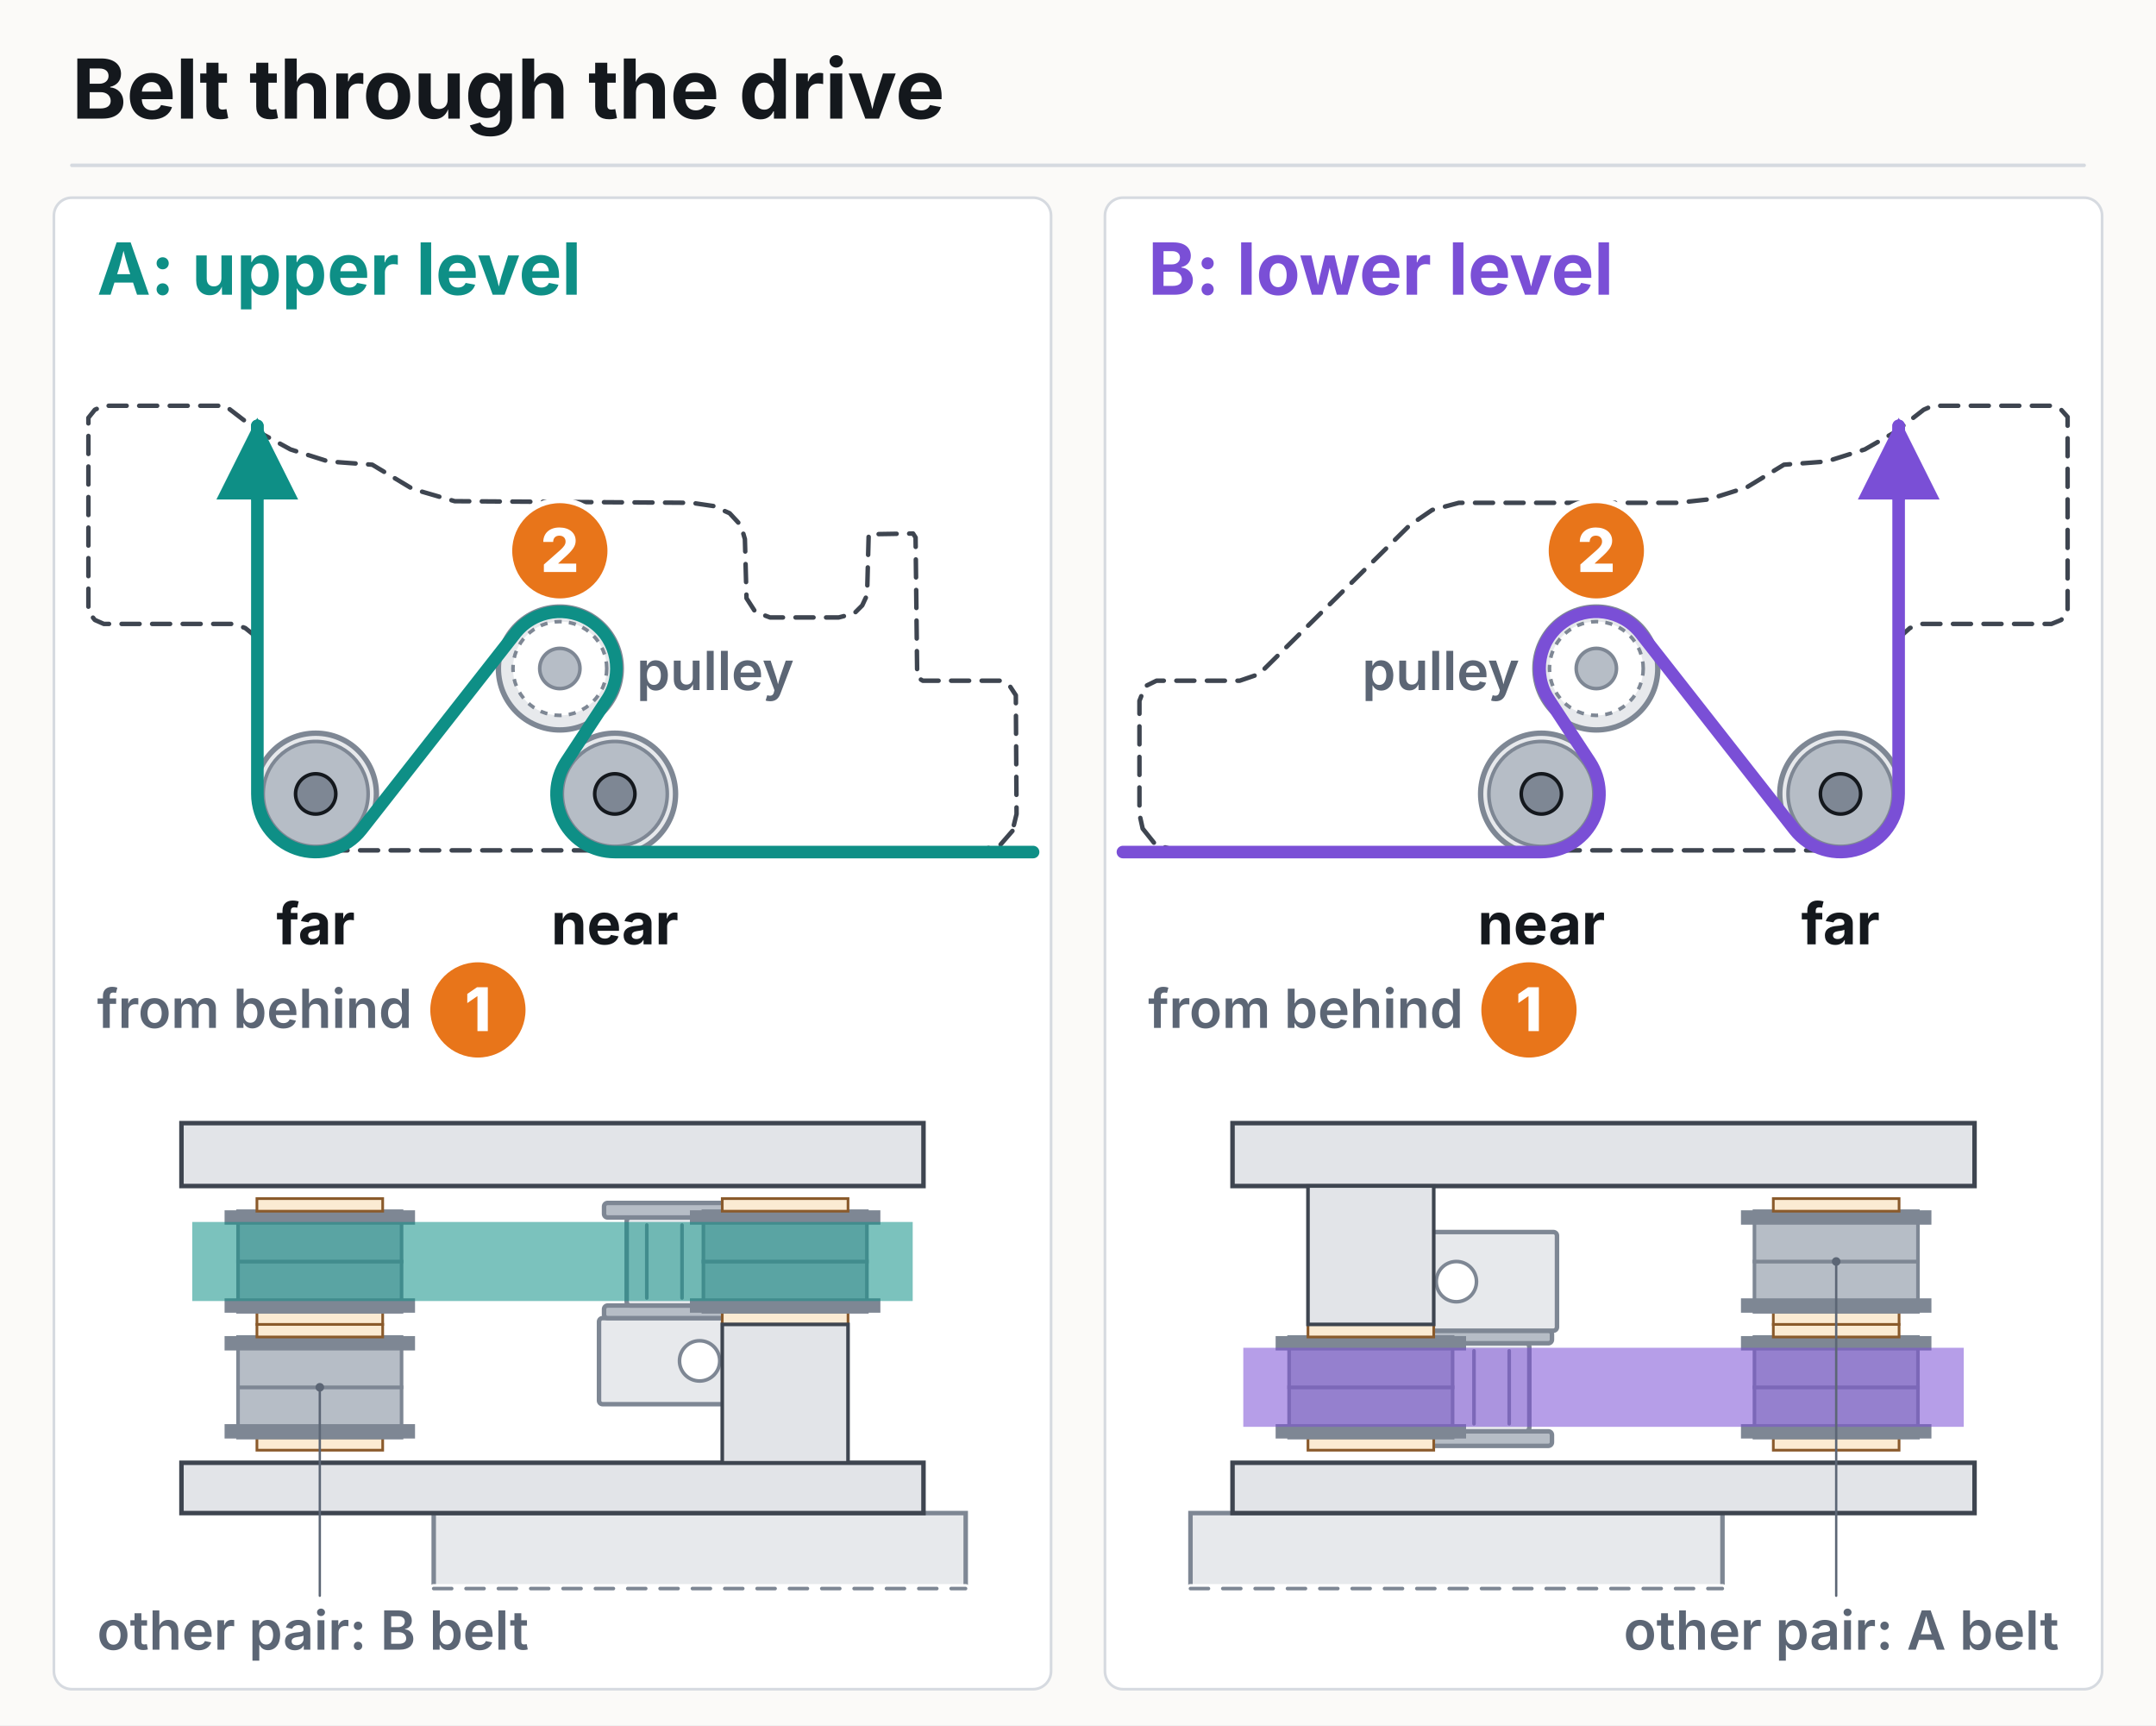
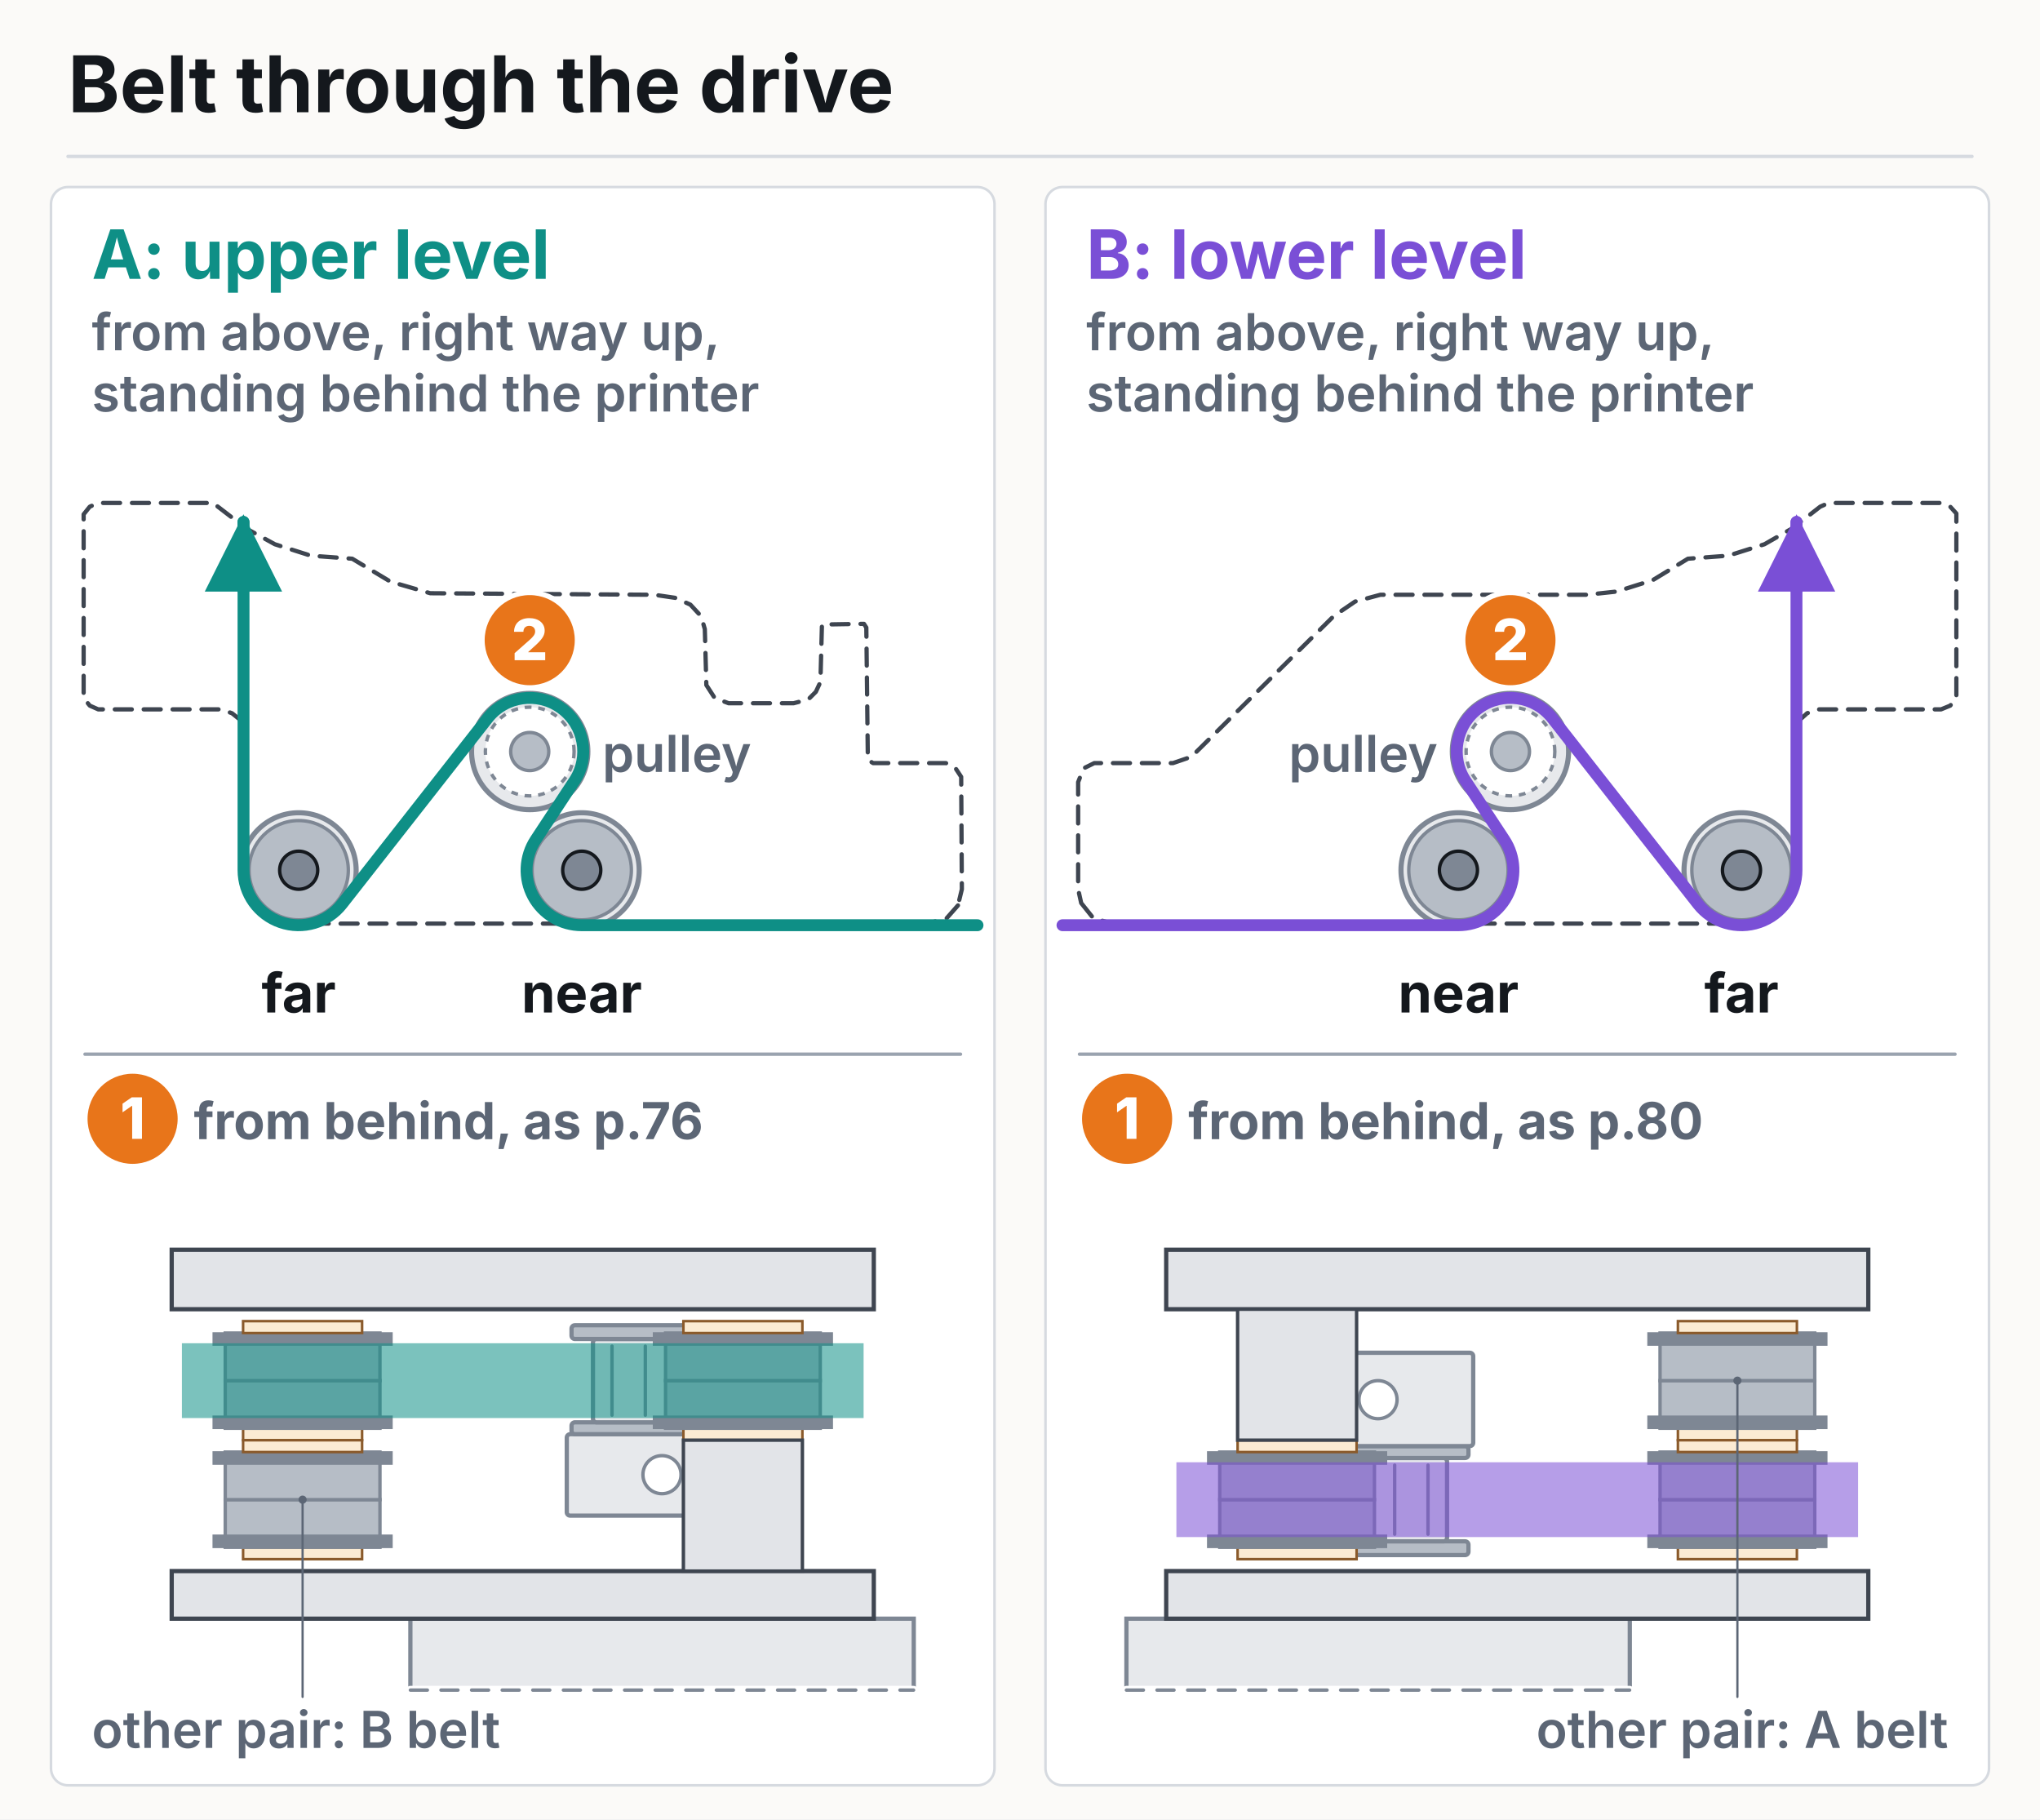
- <svg xmlns="http://www.w3.org/2000/svg" viewBox="0 0 1200 960" width="1200" height="960" role="img" aria-label="The belt run through each drive, from above and from behind" style="color:#14181D">
+ <svg xmlns="http://www.w3.org/2000/svg" viewBox="0 0 1200 1070" width="1200" height="1070" role="img" aria-label="The belt run through each drive, from above and from behind" style="color:#14181D">
  <defs>
    <marker id="arw" viewBox="0 0 10 10" refX="9" refY="5" markerWidth="7" markerHeight="7" orient="auto-start-reverse">
      <path d="M0,0 L10,5 L0,10 z" fill="#14181D" />
    </marker>
    <marker id="arwm" viewBox="0 0 10 10" refX="9" refY="5" markerWidth="7" markerHeight="7" orient="auto-start-reverse">
      <path d="M0,0 L10,5 L0,10 z" fill="#5C6675" />
    </marker>
    <marker id="arwa" viewBox="0 0 10 10" refX="9" refY="5" markerWidth="6.5" markerHeight="6.5" orient="auto-start-reverse">
      <path d="M0,0 L10,5 L0,10 z" fill="#0E8F86" />
    </marker>
    <marker id="arwb" viewBox="0 0 10 10" refX="9" refY="5" markerWidth="6.5" markerHeight="6.5" orient="auto-start-reverse">
      <path d="M0,0 L10,5 L0,10 z" fill="#7A4FD6" />
    </marker>
    <marker id="arwo" viewBox="0 0 10 10" refX="9" refY="5" markerWidth="7" markerHeight="7" orient="auto-start-reverse">
      <path d="M0,0 L10,5 L0,10 z" fill="#E8751A" />
    </marker>
    <marker id="arwr" viewBox="0 0 10 10" refX="9" refY="5" markerWidth="7" markerHeight="7" orient="auto-start-reverse">
      <path d="M0,0 L10,5 L0,10 z" fill="#C0392B" />
    </marker>
    <marker id="arwg" viewBox="0 0 10 10" refX="9" refY="5" markerWidth="7" markerHeight="7" orient="auto-start-reverse">
      <path d="M0,0 L10,5 L0,10 z" fill="#2E7D32" />
    </marker>
    <pattern id="hatch" width="7" height="7" patternTransform="rotate(45)" patternUnits="userSpaceOnUse">
      <line x1="0" y1="0" x2="0" y2="7" stroke="#9AA3AF" stroke-width="2.6" />
    </pattern>
  </defs>
-   <rect width="1200" height="960" fill="#FBFAF8" />
+   <rect width="1200" height="1070" fill="#FBFAF8" />
  <text x="40.0" y="66.0" font-family="Inter, -apple-system, BlinkMacSystemFont, 'Segoe UI', Roboto, 'Helvetica Neue', Arial, sans-serif" font-size="46" font-weight="700" text-anchor="start" fill="currentColor" letter-spacing="0">Belt through the drive</text>
  <line x1="40.0" y1="92.0" x2="1160.0" y2="92.0" stroke="#D6DAE0" stroke-width="2" stroke-linecap="round" />
-   <rect x="30.0" y="110.0" width="555.0" height="830.0" rx="10" fill="#FFFFFF" stroke="#D6DAE0" stroke-width="1.5" />
+   <rect x="30.0" y="110.0" width="555.0" height="940.0" rx="10" fill="#FFFFFF" stroke="#D6DAE0" stroke-width="1.5" />
  <text x="54.0" y="164.0" font-family="Inter, -apple-system, BlinkMacSystemFont, 'Segoe UI', Roboto, 'Helvetica Neue', Arial, sans-serif" font-size="40" font-weight="700" text-anchor="start" fill="#0E8F86" letter-spacing="0">A: upper level</text>
-   <path d="M 563.5 462.4 L 556.8 470.1 L 545.5 473.2 L 175.7 473.2 L 162.6 470.6 L 151.3 461.6 L 144.6 447.1 L 144.2 363.0 L 141.0 353.1 L 136.5 349.5 L 130.2 347.2 L 57.8 347.2 L 52.8 345.0 L 49.2 340.5 L 49.2 232.5 L 52.8 228.0 L 57.8 225.8 L 125.3 225.8 L 145.1 241.0 L 161.7 250.1 L 182.8 256.8 L 207.2 258.6 L 229.7 272.1 L 253.1 278.9 L 384.9 279.8 L 397.1 281.6 L 406.1 285.6 L 412.4 292.4 L 414.6 300.0 L 415.5 332.9 L 420.4 340.5 L 428.6 343.6 L 466.8 343.6 L 475.4 341.4 L 479.9 336.9 L 482.6 331.1 L 483.5 297.3 L 508.2 296.9 L 509.6 299.1 L 510.5 376.9 L 513.6 378.8 L 556.4 378.8 L 561.8 381.4 L 565.4 386.9 L 565.8 453.0 Z" fill="none" stroke="#3E4550" stroke-width="2.5" stroke-linecap="round" stroke-linejoin="round" stroke-dasharray="10 7" />
-   <circle cx="311.6" cy="372.0" r="34.2" fill="#E7E9EC" stroke="#7E8794" stroke-width="3" />
-   <circle cx="311.6" cy="372.0" r="26.1" fill="#FFFFFF" stroke="#7E8794" stroke-width="2" stroke-dasharray="4 4" />
-   <circle cx="311.6" cy="372.0" r="11.2" fill="#B6BDC6" stroke="#7E8794" stroke-width="2" />
-   <circle cx="342.2" cy="441.8" r="33.8" fill="#E7E9EC" stroke="#7E8794" stroke-width="3" />
-   <circle cx="342.2" cy="441.8" r="29.2" fill="#B6BDC6" stroke="#7E8794" stroke-width="2" />
-   <circle cx="342.2" cy="441.8" r="11.2" fill="#7E8794" stroke="#14181D" stroke-width="2" />
-   <circle cx="175.7" cy="441.8" r="33.8" fill="#E7E9EC" stroke="#7E8794" stroke-width="3" />
-   <circle cx="175.7" cy="441.8" r="29.2" fill="#B6BDC6" stroke="#7E8794" stroke-width="2" />
-   <circle cx="175.7" cy="441.8" r="11.2" fill="#7E8794" stroke="#14181D" stroke-width="2" />
-   <path d="M 575.00 474.15 L 342.15 474.15 A 32.40 32.40 0 0 1 315.08 423.94 L 337.87 389.31 A 31.50 31.50 0 0 0 286.76 352.56 L 201.15 461.74 A 32.40 32.40 0 0 1 143.25 441.75 L 143.25 237.00" fill="none" stroke="#0E8F86" stroke-width="7" stroke-linecap="round" stroke-linejoin="round" />
-   <path d="M 143.2 277.0 L 143.2 237.0" fill="none" stroke="#0E8F86" stroke-width="7" stroke-linecap="round" stroke-linejoin="round" marker-end="url(#arwa)" />
-   <circle cx="311.6" cy="306.5" r="28.0" fill="#E8751A" stroke="#FFFFFF" stroke-width="3" />
-   <text x="311.6" y="318.3" font-family="Inter, -apple-system, BlinkMacSystemFont, 'Segoe UI', Roboto, 'Helvetica Neue', Arial, sans-serif" font-size="33.6" font-weight="800" text-anchor="middle" fill="#FFFFFF" letter-spacing="0">2</text>
-   <text x="342.2" y="525.5" font-family="Inter, -apple-system, BlinkMacSystemFont, 'Segoe UI', Roboto, 'Helvetica Neue', Arial, sans-serif" font-size="32" font-weight="700" text-anchor="middle" fill="currentColor" letter-spacing="0">near</text>
-   <text x="175.7" y="525.5" font-family="Inter, -apple-system, BlinkMacSystemFont, 'Segoe UI', Roboto, 'Helvetica Neue', Arial, sans-serif" font-size="32" font-weight="700" text-anchor="middle" fill="currentColor" letter-spacing="0">far</text>
-   <text x="354.3" y="384.0" font-family="Inter, -apple-system, BlinkMacSystemFont, 'Segoe UI', Roboto, 'Helvetica Neue', Arial, sans-serif" font-size="30" font-weight="600" text-anchor="start" fill="#5C6675" letter-spacing="0">pulley</text>
-   <text x="54.0" y="572.0" font-family="Inter, -apple-system, BlinkMacSystemFont, 'Segoe UI', Roboto, 'Helvetica Neue', Arial, sans-serif" font-size="30" font-weight="600" text-anchor="start" fill="#5C6675" letter-spacing="0">from behind</text>
-   <circle cx="266.0" cy="562.0" r="28.0" fill="#E8751A" stroke="#FFFFFF" stroke-width="3" />
-   <text x="266.0" y="573.8" font-family="Inter, -apple-system, BlinkMacSystemFont, 'Segoe UI', Roboto, 'Helvetica Neue', Arial, sans-serif" font-size="33.6" font-weight="800" text-anchor="middle" fill="#FFFFFF" letter-spacing="0">1</text>
-   <rect x="241.4" y="842.0" width="296.1" height="42.0" rx="0" fill="#E7E9EC" stroke="#7E8794" stroke-width="2.5" />
-   <line x1="241.4" y1="884.0" x2="537.4" y2="884.0" stroke="#FFFFFF" stroke-width="5" stroke-linecap="round" />
-   <line x1="241.4" y1="884.0" x2="537.4" y2="884.0" stroke="#7E8794" stroke-width="2" stroke-linecap="round" stroke-dasharray="10 8" />
-   <rect x="101.0" y="814.0" width="413.0" height="28.0" rx="0" fill="#E2E4E8" stroke="#3E4550" stroke-width="2.5" />
-   <rect x="101.0" y="625.0" width="413.0" height="35.0" rx="0" fill="#E2E4E8" stroke="#3E4550" stroke-width="2.5" />
-   <rect x="333.4" y="733.5" width="112.0" height="47.9" rx="2" fill="#E7E9EC" stroke="#7E8794" stroke-width="2.5" />
-   <rect x="336.2" y="726.5" width="106.4" height="7.0" rx="2" fill="#B6BDC6" stroke="#7E8794" stroke-width="2.5" />
-   <rect x="348.8" y="677.5" width="81.2" height="49.0" rx="2" fill="#E7E9EC" stroke="#7E8794" stroke-width="2.5" />
-   <rect x="336.2" y="669.4" width="106.4" height="8.1" rx="2" fill="#B6BDC6" stroke="#7E8794" stroke-width="2.5" />
-   <line x1="360.0" y1="722.3" x2="360.0" y2="681.7" stroke="#7E8794" stroke-width="2" stroke-linecap="round" />
-   <line x1="379.6" y1="722.3" x2="379.6" y2="681.7" stroke="#7E8794" stroke-width="2" stroke-linecap="round" />
-   <line x1="399.2" y1="722.3" x2="399.2" y2="681.7" stroke="#7E8794" stroke-width="2" stroke-linecap="round" />
-   <line x1="418.8" y1="722.3" x2="418.8" y2="681.7" stroke="#7E8794" stroke-width="2" stroke-linecap="round" />
-   <circle cx="389.4" cy="757.3" r="11.2" fill="#FFFFFF" stroke="#7E8794" stroke-width="2" />
-   <rect x="143.0" y="800.0" width="70.0" height="7.0" rx="0" fill="#FBEBD3" stroke="#8A5A2B" stroke-width="1.5" />
-   <rect x="132.5" y="772.0" width="91.0" height="28.0" rx="0" fill="#B6BDC6" stroke="#7E8794" stroke-width="2" />
-   <rect x="125.5" y="793.0" width="105.0" height="7.0" rx="0" fill="#7E8794" stroke="#7E8794" stroke-width="1" />
-   <rect x="132.5" y="744.0" width="91.0" height="28.0" rx="0" fill="#B6BDC6" stroke="#7E8794" stroke-width="2" />
-   <rect x="125.5" y="744.0" width="105.0" height="7.0" rx="0" fill="#7E8794" stroke="#7E8794" stroke-width="1" />
-   <rect x="143.0" y="737.0" width="70.0" height="7.0" rx="0" fill="#FBEBD3" stroke="#8A5A2B" stroke-width="1.5" />
-   <rect x="143.0" y="730.0" width="70.0" height="7.0" rx="0" fill="#FBEBD3" stroke="#8A5A2B" stroke-width="1.5" />
-   <rect x="132.5" y="702.0" width="91.0" height="28.0" rx="0" fill="#B6BDC6" stroke="#7E8794" stroke-width="2" />
-   <rect x="125.5" y="723.0" width="105.0" height="7.0" rx="0" fill="#7E8794" stroke="#7E8794" stroke-width="1" />
-   <rect x="132.5" y="674.0" width="91.0" height="28.0" rx="0" fill="#B6BDC6" stroke="#7E8794" stroke-width="2" />
-   <rect x="125.5" y="674.0" width="105.0" height="7.0" rx="0" fill="#7E8794" stroke="#7E8794" stroke-width="1" />
-   <rect x="143.0" y="667.0" width="70.0" height="7.0" rx="0" fill="#FBEBD3" stroke="#8A5A2B" stroke-width="1.5" />
-   <rect x="402.0" y="730.0" width="70.0" height="7.0" rx="0" fill="#FBEBD3" stroke="#8A5A2B" stroke-width="1.5" />
-   <rect x="391.5" y="702.0" width="91.0" height="28.0" rx="0" fill="#B6BDC6" stroke="#7E8794" stroke-width="2" />
-   <rect x="384.5" y="723.0" width="105.0" height="7.0" rx="0" fill="#7E8794" stroke="#7E8794" stroke-width="1" />
-   <rect x="391.5" y="674.0" width="91.0" height="28.0" rx="0" fill="#B6BDC6" stroke="#7E8794" stroke-width="2" />
-   <rect x="384.5" y="674.0" width="105.0" height="7.0" rx="0" fill="#7E8794" stroke="#7E8794" stroke-width="1" />
-   <rect x="402.0" y="667.0" width="70.0" height="7.0" rx="0" fill="#FBEBD3" stroke="#8A5A2B" stroke-width="1.5" />
-   <rect x="402.0" y="737.0" width="70.0" height="77.0" rx="0" fill="#E2E4E8" stroke="#3E4550" stroke-width="2" />
-   <rect x="108.0" y="681.0" width="399.0" height="42.0" rx="0" fill="#0E8F86" stroke="#0E8F86" stroke-width="2" opacity="0.55" />
-   <text x="54.0" y="918.0" font-family="Inter, -apple-system, BlinkMacSystemFont, 'Segoe UI', Roboto, 'Helvetica Neue', Arial, sans-serif" font-size="30" font-weight="600" text-anchor="start" fill="#5C6675" letter-spacing="0">other pair: B belt</text>
-   <line x1="178.0" y1="772.0" x2="178.0" y2="888.0" stroke="#5C6675" stroke-width="1.3" stroke-linecap="round" />
-   <circle cx="178.0" cy="772.0" r="2.4" fill="#5C6675" stroke="none" stroke-width="0" />
-   <rect x="615.0" y="110.0" width="555.0" height="830.0" rx="10" fill="#FFFFFF" stroke="#D6DAE0" stroke-width="1.5" />
+   <text x="54.0" y="206.0" font-family="Inter, -apple-system, BlinkMacSystemFont, 'Segoe UI', Roboto, 'Helvetica Neue', Arial, sans-serif" font-size="30" font-weight="600" text-anchor="start" fill="#5C6675" letter-spacing="0">from above, right way up,</text>
+   <text x="54.0" y="242.0" font-family="Inter, -apple-system, BlinkMacSystemFont, 'Segoe UI', Roboto, 'Helvetica Neue', Arial, sans-serif" font-size="30" font-weight="600" text-anchor="start" fill="#5C6675" letter-spacing="0">standing behind the printer</text>
+   <path d="M 563.5 532.5 L 556.8 540.1 L 545.5 543.2 L 175.7 543.2 L 162.6 540.5 L 151.3 531.5 L 144.6 517.1 L 144.2 433.0 L 141.0 423.1 L 136.5 419.5 L 130.2 417.2 L 57.8 417.2 L 52.8 415.0 L 49.2 410.5 L 49.2 302.5 L 52.8 298.0 L 57.8 295.8 L 125.3 295.8 L 145.1 311.0 L 161.7 320.1 L 182.8 326.8 L 207.2 328.6 L 229.7 342.1 L 253.1 348.9 L 384.9 349.8 L 397.1 351.6 L 406.1 355.6 L 412.4 362.4 L 414.6 370.0 L 415.5 402.9 L 420.4 410.5 L 428.6 413.6 L 466.8 413.6 L 475.4 411.4 L 479.9 406.9 L 482.6 401.1 L 483.5 367.3 L 508.2 366.9 L 509.6 369.1 L 510.5 446.9 L 513.6 448.8 L 556.4 448.8 L 561.8 451.4 L 565.4 456.9 L 565.8 523.0 Z" fill="none" stroke="#3E4550" stroke-width="2.5" stroke-linecap="round" stroke-linejoin="round" stroke-dasharray="10 7" />
+   <circle cx="311.6" cy="442.0" r="34.2" fill="#E7E9EC" stroke="#7E8794" stroke-width="3" />
+   <circle cx="311.6" cy="442.0" r="26.1" fill="#FFFFFF" stroke="#7E8794" stroke-width="2" stroke-dasharray="4 4" />
+   <circle cx="311.6" cy="442.0" r="11.2" fill="#B6BDC6" stroke="#7E8794" stroke-width="2" />
+   <circle cx="342.2" cy="511.8" r="33.8" fill="#E7E9EC" stroke="#7E8794" stroke-width="3" />
+   <circle cx="342.2" cy="511.8" r="29.2" fill="#B6BDC6" stroke="#7E8794" stroke-width="2" />
+   <circle cx="342.2" cy="511.8" r="11.2" fill="#7E8794" stroke="#14181D" stroke-width="2" />
+   <circle cx="175.7" cy="511.8" r="33.8" fill="#E7E9EC" stroke="#7E8794" stroke-width="3" />
+   <circle cx="175.7" cy="511.8" r="29.2" fill="#B6BDC6" stroke="#7E8794" stroke-width="2" />
+   <circle cx="175.7" cy="511.8" r="11.2" fill="#7E8794" stroke="#14181D" stroke-width="2" />
+   <path d="M 575.00 544.15 L 342.15 544.15 A 32.40 32.40 0 0 1 315.08 493.94 L 337.87 459.31 A 31.50 31.50 0 0 0 286.76 422.56 L 201.15 531.74 A 32.40 32.40 0 0 1 143.25 511.75 L 143.25 307.00" fill="none" stroke="#0E8F86" stroke-width="7" stroke-linecap="round" stroke-linejoin="round" />
+   <path d="M 143.2 347.0 L 143.2 307.0" fill="none" stroke="#0E8F86" stroke-width="7" stroke-linecap="round" stroke-linejoin="round" marker-end="url(#arwa)" />
+   <circle cx="311.6" cy="376.5" r="28.0" fill="#E8751A" stroke="#FFFFFF" stroke-width="3" />
+   <text x="311.6" y="388.3" font-family="Inter, -apple-system, BlinkMacSystemFont, 'Segoe UI', Roboto, 'Helvetica Neue', Arial, sans-serif" font-size="33.6" font-weight="800" text-anchor="middle" fill="#FFFFFF" letter-spacing="0">2</text>
+   <text x="342.2" y="595.5" font-family="Inter, -apple-system, BlinkMacSystemFont, 'Segoe UI', Roboto, 'Helvetica Neue', Arial, sans-serif" font-size="32" font-weight="700" text-anchor="middle" fill="currentColor" letter-spacing="0">near</text>
+   <text x="175.7" y="595.5" font-family="Inter, -apple-system, BlinkMacSystemFont, 'Segoe UI', Roboto, 'Helvetica Neue', Arial, sans-serif" font-size="32" font-weight="700" text-anchor="middle" fill="currentColor" letter-spacing="0">far</text>
+   <text x="354.3" y="454.0" font-family="Inter, -apple-system, BlinkMacSystemFont, 'Segoe UI', Roboto, 'Helvetica Neue', Arial, sans-serif" font-size="30" font-weight="600" text-anchor="start" fill="#5C6675" letter-spacing="0">pulley</text>
+   <line x1="50.0" y1="620.0" x2="565.0" y2="620.0" stroke="#9AA3AF" stroke-width="2" stroke-linecap="round" />
+   <circle cx="78.0" cy="658.0" r="28.0" fill="#E8751A" stroke="#FFFFFF" stroke-width="3" />
+   <text x="78.0" y="669.8" font-family="Inter, -apple-system, BlinkMacSystemFont, 'Segoe UI', Roboto, 'Helvetica Neue', Arial, sans-serif" font-size="33.6" font-weight="800" text-anchor="middle" fill="#FFFFFF" letter-spacing="0">1</text>
+   <text x="114.0" y="670.0" font-family="Inter, -apple-system, BlinkMacSystemFont, 'Segoe UI', Roboto, 'Helvetica Neue', Arial, sans-serif" font-size="30" font-weight="700" text-anchor="start" fill="#5C6675" letter-spacing="0">from behind, as p.76</text>
+   <rect x="241.4" y="952.0" width="296.1" height="42.0" rx="0" fill="#E7E9EC" stroke="#7E8794" stroke-width="2.5" />
+   <line x1="241.4" y1="994.0" x2="537.4" y2="994.0" stroke="#FFFFFF" stroke-width="5" stroke-linecap="round" />
+   <line x1="241.4" y1="994.0" x2="537.4" y2="994.0" stroke="#7E8794" stroke-width="2" stroke-linecap="round" stroke-dasharray="10 8" />
+   <rect x="101.0" y="924.0" width="413.0" height="28.0" rx="0" fill="#E2E4E8" stroke="#3E4550" stroke-width="2.5" />
+   <rect x="101.0" y="735.0" width="413.0" height="35.0" rx="0" fill="#E2E4E8" stroke="#3E4550" stroke-width="2.5" />
+   <rect x="333.4" y="843.5" width="112.0" height="47.9" rx="2" fill="#E7E9EC" stroke="#7E8794" stroke-width="2.5" />
+   <rect x="336.2" y="836.5" width="106.4" height="7.0" rx="2" fill="#B6BDC6" stroke="#7E8794" stroke-width="2.5" />
+   <rect x="348.8" y="787.5" width="81.2" height="49.0" rx="2" fill="#E7E9EC" stroke="#7E8794" stroke-width="2.5" />
+   <rect x="336.2" y="779.4" width="106.4" height="8.1" rx="2" fill="#B6BDC6" stroke="#7E8794" stroke-width="2.5" />
+   <line x1="360.0" y1="832.3" x2="360.0" y2="791.7" stroke="#7E8794" stroke-width="2" stroke-linecap="round" />
+   <line x1="379.6" y1="832.3" x2="379.6" y2="791.7" stroke="#7E8794" stroke-width="2" stroke-linecap="round" />
+   <line x1="399.2" y1="832.3" x2="399.2" y2="791.7" stroke="#7E8794" stroke-width="2" stroke-linecap="round" />
+   <line x1="418.8" y1="832.3" x2="418.8" y2="791.7" stroke="#7E8794" stroke-width="2" stroke-linecap="round" />
+   <circle cx="389.4" cy="867.3" r="11.2" fill="#FFFFFF" stroke="#7E8794" stroke-width="2" />
+   <rect x="143.0" y="910.0" width="70.0" height="7.0" rx="0" fill="#FBEBD3" stroke="#8A5A2B" stroke-width="1.5" />
+   <rect x="132.5" y="882.0" width="91.0" height="28.0" rx="0" fill="#B6BDC6" stroke="#7E8794" stroke-width="2" />
+   <rect x="125.5" y="903.0" width="105.0" height="7.0" rx="0" fill="#7E8794" stroke="#7E8794" stroke-width="1" />
+   <rect x="132.5" y="854.0" width="91.0" height="28.0" rx="0" fill="#B6BDC6" stroke="#7E8794" stroke-width="2" />
+   <rect x="125.5" y="854.0" width="105.0" height="7.0" rx="0" fill="#7E8794" stroke="#7E8794" stroke-width="1" />
+   <rect x="143.0" y="847.0" width="70.0" height="7.0" rx="0" fill="#FBEBD3" stroke="#8A5A2B" stroke-width="1.5" />
+   <rect x="143.0" y="840.0" width="70.0" height="7.0" rx="0" fill="#FBEBD3" stroke="#8A5A2B" stroke-width="1.5" />
+   <rect x="132.5" y="812.0" width="91.0" height="28.0" rx="0" fill="#B6BDC6" stroke="#7E8794" stroke-width="2" />
+   <rect x="125.5" y="833.0" width="105.0" height="7.0" rx="0" fill="#7E8794" stroke="#7E8794" stroke-width="1" />
+   <rect x="132.5" y="784.0" width="91.0" height="28.0" rx="0" fill="#B6BDC6" stroke="#7E8794" stroke-width="2" />
+   <rect x="125.5" y="784.0" width="105.0" height="7.0" rx="0" fill="#7E8794" stroke="#7E8794" stroke-width="1" />
+   <rect x="143.0" y="777.0" width="70.0" height="7.0" rx="0" fill="#FBEBD3" stroke="#8A5A2B" stroke-width="1.5" />
+   <rect x="402.0" y="840.0" width="70.0" height="7.0" rx="0" fill="#FBEBD3" stroke="#8A5A2B" stroke-width="1.5" />
+   <rect x="391.5" y="812.0" width="91.0" height="28.0" rx="0" fill="#B6BDC6" stroke="#7E8794" stroke-width="2" />
+   <rect x="384.5" y="833.0" width="105.0" height="7.0" rx="0" fill="#7E8794" stroke="#7E8794" stroke-width="1" />
+   <rect x="391.5" y="784.0" width="91.0" height="28.0" rx="0" fill="#B6BDC6" stroke="#7E8794" stroke-width="2" />
+   <rect x="384.5" y="784.0" width="105.0" height="7.0" rx="0" fill="#7E8794" stroke="#7E8794" stroke-width="1" />
+   <rect x="402.0" y="777.0" width="70.0" height="7.0" rx="0" fill="#FBEBD3" stroke="#8A5A2B" stroke-width="1.5" />
+   <rect x="402.0" y="847.0" width="70.0" height="77.0" rx="0" fill="#E2E4E8" stroke="#3E4550" stroke-width="2" />
+   <rect x="108.0" y="791.0" width="399.0" height="42.0" rx="0" fill="#0E8F86" stroke="#0E8F86" stroke-width="2" opacity="0.55" />
+   <text x="54.0" y="1028.0" font-family="Inter, -apple-system, BlinkMacSystemFont, 'Segoe UI', Roboto, 'Helvetica Neue', Arial, sans-serif" font-size="30" font-weight="600" text-anchor="start" fill="#5C6675" letter-spacing="0">other pair: B belt</text>
+   <line x1="178.0" y1="882.0" x2="178.0" y2="998.0" stroke="#5C6675" stroke-width="1.3" stroke-linecap="round" />
+   <circle cx="178.0" cy="882.0" r="2.4" fill="#5C6675" stroke="none" stroke-width="0" />
+   <rect x="615.0" y="110.0" width="555.0" height="940.0" rx="10" fill="#FFFFFF" stroke="#D6DAE0" stroke-width="1.5" />
  <text x="639.0" y="164.0" font-family="Inter, -apple-system, BlinkMacSystemFont, 'Segoe UI', Roboto, 'Helvetica Neue', Arial, sans-serif" font-size="40" font-weight="700" text-anchor="start" fill="#7A4FD6" letter-spacing="0">B: lower level</text>
-   <path d="M 636.0 461.1 L 643.2 470.1 L 654.5 473.2 L 1024.4 473.2 L 1037.0 470.6 L 1048.7 461.6 L 1055.4 447.1 L 1055.9 363.0 L 1059.0 353.1 L 1063.0 349.5 L 1069.4 347.2 L 1141.8 347.2 L 1147.2 345.0 L 1150.8 340.5 L 1150.8 232.0 L 1147.2 228.0 L 1141.8 225.8 L 1075.7 225.8 L 1070.7 228.0 L 1054.5 240.6 L 1037.9 250.1 L 1016.7 256.8 L 992.9 258.6 L 972.2 271.2 L 951.0 277.9 L 933.5 279.8 L 812.0 279.8 L 797.1 283.8 L 784.5 292.4 L 700.8 375.1 L 690.0 378.8 L 643.7 378.8 L 637.4 381.9 L 634.2 390.0 L 634.2 453.0 Z" fill="none" stroke="#3E4550" stroke-width="2.5" stroke-linecap="round" stroke-linejoin="round" stroke-dasharray="10 7" />
-   <circle cx="888.5" cy="372.0" r="34.2" fill="#E7E9EC" stroke="#7E8794" stroke-width="3" />
-   <circle cx="888.5" cy="372.0" r="26.1" fill="#FFFFFF" stroke="#7E8794" stroke-width="2" stroke-dasharray="4 4" />
-   <circle cx="888.5" cy="372.0" r="11.2" fill="#B6BDC6" stroke="#7E8794" stroke-width="2" />
-   <circle cx="857.9" cy="441.8" r="33.8" fill="#E7E9EC" stroke="#7E8794" stroke-width="3" />
-   <circle cx="857.9" cy="441.8" r="29.2" fill="#B6BDC6" stroke="#7E8794" stroke-width="2" />
-   <circle cx="857.9" cy="441.8" r="11.2" fill="#7E8794" stroke="#14181D" stroke-width="2" />
-   <circle cx="1024.4" cy="441.8" r="33.8" fill="#E7E9EC" stroke="#7E8794" stroke-width="3" />
-   <circle cx="1024.4" cy="441.8" r="29.2" fill="#B6BDC6" stroke="#7E8794" stroke-width="2" />
-   <circle cx="1024.4" cy="441.8" r="11.2" fill="#7E8794" stroke="#14181D" stroke-width="2" />
-   <path d="M 625.00 474.15 L 857.85 474.15 A 32.40 32.40 0 0 0 884.92 423.94 L 862.13 389.31 A 31.50 31.50 0 0 1 913.24 352.56 L 998.85 461.74 A 32.40 32.40 0 0 0 1056.75 441.75 L 1056.75 237.00" fill="none" stroke="#7A4FD6" stroke-width="7" stroke-linecap="round" stroke-linejoin="round" />
-   <path d="M 1056.8 277.0 L 1056.8 237.0" fill="none" stroke="#7A4FD6" stroke-width="7" stroke-linecap="round" stroke-linejoin="round" marker-end="url(#arwb)" />
-   <circle cx="888.5" cy="306.5" r="28.0" fill="#E8751A" stroke="#FFFFFF" stroke-width="3" />
-   <text x="888.5" y="318.3" font-family="Inter, -apple-system, BlinkMacSystemFont, 'Segoe UI', Roboto, 'Helvetica Neue', Arial, sans-serif" font-size="33.6" font-weight="800" text-anchor="middle" fill="#FFFFFF" letter-spacing="0">2</text>
-   <text x="857.9" y="525.5" font-family="Inter, -apple-system, BlinkMacSystemFont, 'Segoe UI', Roboto, 'Helvetica Neue', Arial, sans-serif" font-size="32" font-weight="700" text-anchor="middle" fill="currentColor" letter-spacing="0">near</text>
-   <text x="1024.4" y="525.5" font-family="Inter, -apple-system, BlinkMacSystemFont, 'Segoe UI', Roboto, 'Helvetica Neue', Arial, sans-serif" font-size="32" font-weight="700" text-anchor="middle" fill="currentColor" letter-spacing="0">far</text>
-   <text x="845.7" y="384.0" font-family="Inter, -apple-system, BlinkMacSystemFont, 'Segoe UI', Roboto, 'Helvetica Neue', Arial, sans-serif" font-size="30" font-weight="600" text-anchor="end" fill="#5C6675" letter-spacing="0">pulley</text>
-   <text x="639.0" y="572.0" font-family="Inter, -apple-system, BlinkMacSystemFont, 'Segoe UI', Roboto, 'Helvetica Neue', Arial, sans-serif" font-size="30" font-weight="600" text-anchor="start" fill="#5C6675" letter-spacing="0">from behind</text>
-   <circle cx="851.0" cy="562.0" r="28.0" fill="#E8751A" stroke="#FFFFFF" stroke-width="3" />
-   <text x="851.0" y="573.8" font-family="Inter, -apple-system, BlinkMacSystemFont, 'Segoe UI', Roboto, 'Helvetica Neue', Arial, sans-serif" font-size="33.6" font-weight="800" text-anchor="middle" fill="#FFFFFF" letter-spacing="0">1</text>
-   <rect x="662.6" y="842.0" width="296.1" height="42.0" rx="0" fill="#E7E9EC" stroke="#7E8794" stroke-width="2.5" />
-   <line x1="662.6" y1="884.0" x2="958.6" y2="884.0" stroke="#FFFFFF" stroke-width="5" stroke-linecap="round" />
-   <line x1="662.6" y1="884.0" x2="958.6" y2="884.0" stroke="#7E8794" stroke-width="2" stroke-linecap="round" stroke-dasharray="10 8" />
-   <rect x="686.0" y="814.0" width="413.0" height="28.0" rx="0" fill="#E2E4E8" stroke="#3E4550" stroke-width="2.5" />
-   <rect x="686.0" y="625.0" width="413.0" height="35.0" rx="0" fill="#E2E4E8" stroke="#3E4550" stroke-width="2.5" />
-   <rect x="757.4" y="796.5" width="106.4" height="8.1" rx="2" fill="#B6BDC6" stroke="#7E8794" stroke-width="2.5" />
-   <rect x="770.0" y="747.5" width="81.2" height="49.0" rx="2" fill="#E7E9EC" stroke="#7E8794" stroke-width="2.5" />
-   <rect x="757.4" y="740.5" width="106.4" height="7.0" rx="2" fill="#B6BDC6" stroke="#7E8794" stroke-width="2.5" />
-   <rect x="754.6" y="685.6" width="112.0" height="54.9" rx="2" fill="#E7E9EC" stroke="#7E8794" stroke-width="2.5" />
-   <line x1="781.2" y1="792.3" x2="781.2" y2="751.7" stroke="#7E8794" stroke-width="2" stroke-linecap="round" />
-   <line x1="800.8" y1="792.3" x2="800.8" y2="751.7" stroke="#7E8794" stroke-width="2" stroke-linecap="round" />
-   <line x1="820.4" y1="792.3" x2="820.4" y2="751.7" stroke="#7E8794" stroke-width="2" stroke-linecap="round" />
-   <line x1="840.0" y1="792.3" x2="840.0" y2="751.7" stroke="#7E8794" stroke-width="2" stroke-linecap="round" />
-   <circle cx="810.6" cy="713.2" r="11.2" fill="#FFFFFF" stroke="#7E8794" stroke-width="2" />
-   <rect x="987.0" y="800.0" width="70.0" height="7.0" rx="0" fill="#FBEBD3" stroke="#8A5A2B" stroke-width="1.5" />
-   <rect x="976.5" y="772.0" width="91.0" height="28.0" rx="0" fill="#B6BDC6" stroke="#7E8794" stroke-width="2" />
-   <rect x="969.5" y="793.0" width="105.0" height="7.0" rx="0" fill="#7E8794" stroke="#7E8794" stroke-width="1" />
-   <rect x="976.5" y="744.0" width="91.0" height="28.0" rx="0" fill="#B6BDC6" stroke="#7E8794" stroke-width="2" />
-   <rect x="969.5" y="744.0" width="105.0" height="7.0" rx="0" fill="#7E8794" stroke="#7E8794" stroke-width="1" />
-   <rect x="987.0" y="737.0" width="70.0" height="7.0" rx="0" fill="#FBEBD3" stroke="#8A5A2B" stroke-width="1.5" />
-   <rect x="987.0" y="730.0" width="70.0" height="7.0" rx="0" fill="#FBEBD3" stroke="#8A5A2B" stroke-width="1.5" />
-   <rect x="976.5" y="702.0" width="91.0" height="28.0" rx="0" fill="#B6BDC6" stroke="#7E8794" stroke-width="2" />
-   <rect x="969.5" y="723.0" width="105.0" height="7.0" rx="0" fill="#7E8794" stroke="#7E8794" stroke-width="1" />
-   <rect x="976.5" y="674.0" width="91.0" height="28.0" rx="0" fill="#B6BDC6" stroke="#7E8794" stroke-width="2" />
-   <rect x="969.5" y="674.0" width="105.0" height="7.0" rx="0" fill="#7E8794" stroke="#7E8794" stroke-width="1" />
-   <rect x="987.0" y="667.0" width="70.0" height="7.0" rx="0" fill="#FBEBD3" stroke="#8A5A2B" stroke-width="1.5" />
-   <rect x="728.0" y="800.0" width="70.0" height="7.0" rx="0" fill="#FBEBD3" stroke="#8A5A2B" stroke-width="1.5" />
-   <rect x="717.5" y="772.0" width="91.0" height="28.0" rx="0" fill="#B6BDC6" stroke="#7E8794" stroke-width="2" />
-   <rect x="710.5" y="793.0" width="105.0" height="7.0" rx="0" fill="#7E8794" stroke="#7E8794" stroke-width="1" />
-   <rect x="717.5" y="744.0" width="91.0" height="28.0" rx="0" fill="#B6BDC6" stroke="#7E8794" stroke-width="2" />
-   <rect x="710.5" y="744.0" width="105.0" height="7.0" rx="0" fill="#7E8794" stroke="#7E8794" stroke-width="1" />
-   <rect x="728.0" y="737.0" width="70.0" height="7.0" rx="0" fill="#FBEBD3" stroke="#8A5A2B" stroke-width="1.5" />
-   <rect x="728.0" y="660.0" width="70.0" height="77.0" rx="0" fill="#E2E4E8" stroke="#3E4550" stroke-width="2" />
-   <rect x="693.0" y="751.0" width="399.0" height="42.0" rx="0" fill="#7A4FD6" stroke="#7A4FD6" stroke-width="2" opacity="0.55" />
-   <text x="1146.0" y="918.0" font-family="Inter, -apple-system, BlinkMacSystemFont, 'Segoe UI', Roboto, 'Helvetica Neue', Arial, sans-serif" font-size="30" font-weight="600" text-anchor="end" fill="#5C6675" letter-spacing="0">other pair: A belt</text>
-   <line x1="1022.0" y1="702.0" x2="1022.0" y2="888.0" stroke="#5C6675" stroke-width="1.3" stroke-linecap="round" />
-   <circle cx="1022.0" cy="702.0" r="2.4" fill="#5C6675" stroke="none" stroke-width="0" />
+   <text x="639.0" y="206.0" font-family="Inter, -apple-system, BlinkMacSystemFont, 'Segoe UI', Roboto, 'Helvetica Neue', Arial, sans-serif" font-size="30" font-weight="600" text-anchor="start" fill="#5C6675" letter-spacing="0">from above, right way up,</text>
+   <text x="639.0" y="242.0" font-family="Inter, -apple-system, BlinkMacSystemFont, 'Segoe UI', Roboto, 'Helvetica Neue', Arial, sans-serif" font-size="30" font-weight="600" text-anchor="start" fill="#5C6675" letter-spacing="0">standing behind the printer</text>
+   <path d="M 636.0 531.1 L 643.2 540.1 L 654.5 543.2 L 1024.4 543.2 L 1037.0 540.5 L 1048.7 531.5 L 1055.4 517.1 L 1055.9 433.0 L 1059.0 423.1 L 1063.0 419.5 L 1069.4 417.2 L 1141.8 417.2 L 1147.2 415.0 L 1150.8 410.5 L 1150.8 302.0 L 1147.2 298.0 L 1141.8 295.8 L 1075.7 295.8 L 1070.7 298.0 L 1054.5 310.6 L 1037.9 320.1 L 1016.7 326.8 L 992.9 328.6 L 972.2 341.2 L 951.0 347.9 L 933.5 349.8 L 812.0 349.8 L 797.1 353.8 L 784.5 362.4 L 700.8 445.1 L 690.0 448.8 L 643.7 448.8 L 637.4 451.9 L 634.2 460.0 L 634.2 523.0 Z" fill="none" stroke="#3E4550" stroke-width="2.5" stroke-linecap="round" stroke-linejoin="round" stroke-dasharray="10 7" />
+   <circle cx="888.5" cy="442.0" r="34.2" fill="#E7E9EC" stroke="#7E8794" stroke-width="3" />
+   <circle cx="888.5" cy="442.0" r="26.1" fill="#FFFFFF" stroke="#7E8794" stroke-width="2" stroke-dasharray="4 4" />
+   <circle cx="888.5" cy="442.0" r="11.2" fill="#B6BDC6" stroke="#7E8794" stroke-width="2" />
+   <circle cx="857.9" cy="511.8" r="33.8" fill="#E7E9EC" stroke="#7E8794" stroke-width="3" />
+   <circle cx="857.9" cy="511.8" r="29.2" fill="#B6BDC6" stroke="#7E8794" stroke-width="2" />
+   <circle cx="857.9" cy="511.8" r="11.2" fill="#7E8794" stroke="#14181D" stroke-width="2" />
+   <circle cx="1024.4" cy="511.8" r="33.8" fill="#E7E9EC" stroke="#7E8794" stroke-width="3" />
+   <circle cx="1024.4" cy="511.8" r="29.2" fill="#B6BDC6" stroke="#7E8794" stroke-width="2" />
+   <circle cx="1024.4" cy="511.8" r="11.2" fill="#7E8794" stroke="#14181D" stroke-width="2" />
+   <path d="M 625.00 544.15 L 857.85 544.15 A 32.40 32.40 0 0 0 884.92 493.94 L 862.13 459.31 A 31.50 31.50 0 0 1 913.24 422.56 L 998.85 531.74 A 32.40 32.40 0 0 0 1056.75 511.75 L 1056.75 307.00" fill="none" stroke="#7A4FD6" stroke-width="7" stroke-linecap="round" stroke-linejoin="round" />
+   <path d="M 1056.8 347.0 L 1056.8 307.0" fill="none" stroke="#7A4FD6" stroke-width="7" stroke-linecap="round" stroke-linejoin="round" marker-end="url(#arwb)" />
+   <circle cx="888.5" cy="376.5" r="28.0" fill="#E8751A" stroke="#FFFFFF" stroke-width="3" />
+   <text x="888.5" y="388.3" font-family="Inter, -apple-system, BlinkMacSystemFont, 'Segoe UI', Roboto, 'Helvetica Neue', Arial, sans-serif" font-size="33.6" font-weight="800" text-anchor="middle" fill="#FFFFFF" letter-spacing="0">2</text>
+   <text x="857.9" y="595.5" font-family="Inter, -apple-system, BlinkMacSystemFont, 'Segoe UI', Roboto, 'Helvetica Neue', Arial, sans-serif" font-size="32" font-weight="700" text-anchor="middle" fill="currentColor" letter-spacing="0">near</text>
+   <text x="1024.4" y="595.5" font-family="Inter, -apple-system, BlinkMacSystemFont, 'Segoe UI', Roboto, 'Helvetica Neue', Arial, sans-serif" font-size="32" font-weight="700" text-anchor="middle" fill="currentColor" letter-spacing="0">far</text>
+   <text x="845.7" y="454.0" font-family="Inter, -apple-system, BlinkMacSystemFont, 'Segoe UI', Roboto, 'Helvetica Neue', Arial, sans-serif" font-size="30" font-weight="600" text-anchor="end" fill="#5C6675" letter-spacing="0">pulley</text>
+   <line x1="635.0" y1="620.0" x2="1150.0" y2="620.0" stroke="#9AA3AF" stroke-width="2" stroke-linecap="round" />
+   <circle cx="663.0" cy="658.0" r="28.0" fill="#E8751A" stroke="#FFFFFF" stroke-width="3" />
+   <text x="663.0" y="669.8" font-family="Inter, -apple-system, BlinkMacSystemFont, 'Segoe UI', Roboto, 'Helvetica Neue', Arial, sans-serif" font-size="33.6" font-weight="800" text-anchor="middle" fill="#FFFFFF" letter-spacing="0">1</text>
+   <text x="699.0" y="670.0" font-family="Inter, -apple-system, BlinkMacSystemFont, 'Segoe UI', Roboto, 'Helvetica Neue', Arial, sans-serif" font-size="30" font-weight="700" text-anchor="start" fill="#5C6675" letter-spacing="0">from behind, as p.80</text>
+   <rect x="662.6" y="952.0" width="296.1" height="42.0" rx="0" fill="#E7E9EC" stroke="#7E8794" stroke-width="2.5" />
+   <line x1="662.6" y1="994.0" x2="958.6" y2="994.0" stroke="#FFFFFF" stroke-width="5" stroke-linecap="round" />
+   <line x1="662.6" y1="994.0" x2="958.6" y2="994.0" stroke="#7E8794" stroke-width="2" stroke-linecap="round" stroke-dasharray="10 8" />
+   <rect x="686.0" y="924.0" width="413.0" height="28.0" rx="0" fill="#E2E4E8" stroke="#3E4550" stroke-width="2.5" />
+   <rect x="686.0" y="735.0" width="413.0" height="35.0" rx="0" fill="#E2E4E8" stroke="#3E4550" stroke-width="2.5" />
+   <rect x="757.4" y="906.5" width="106.4" height="8.1" rx="2" fill="#B6BDC6" stroke="#7E8794" stroke-width="2.5" />
+   <rect x="770.0" y="857.5" width="81.2" height="49.0" rx="2" fill="#E7E9EC" stroke="#7E8794" stroke-width="2.5" />
+   <rect x="757.4" y="850.5" width="106.4" height="7.0" rx="2" fill="#B6BDC6" stroke="#7E8794" stroke-width="2.5" />
+   <rect x="754.6" y="795.6" width="112.0" height="54.9" rx="2" fill="#E7E9EC" stroke="#7E8794" stroke-width="2.5" />
+   <line x1="781.2" y1="902.3" x2="781.2" y2="861.7" stroke="#7E8794" stroke-width="2" stroke-linecap="round" />
+   <line x1="800.8" y1="902.3" x2="800.8" y2="861.7" stroke="#7E8794" stroke-width="2" stroke-linecap="round" />
+   <line x1="820.4" y1="902.3" x2="820.4" y2="861.7" stroke="#7E8794" stroke-width="2" stroke-linecap="round" />
+   <line x1="840.0" y1="902.3" x2="840.0" y2="861.7" stroke="#7E8794" stroke-width="2" stroke-linecap="round" />
+   <circle cx="810.6" cy="823.2" r="11.2" fill="#FFFFFF" stroke="#7E8794" stroke-width="2" />
+   <rect x="987.0" y="910.0" width="70.0" height="7.0" rx="0" fill="#FBEBD3" stroke="#8A5A2B" stroke-width="1.5" />
+   <rect x="976.5" y="882.0" width="91.0" height="28.0" rx="0" fill="#B6BDC6" stroke="#7E8794" stroke-width="2" />
+   <rect x="969.5" y="903.0" width="105.0" height="7.0" rx="0" fill="#7E8794" stroke="#7E8794" stroke-width="1" />
+   <rect x="976.5" y="854.0" width="91.0" height="28.0" rx="0" fill="#B6BDC6" stroke="#7E8794" stroke-width="2" />
+   <rect x="969.5" y="854.0" width="105.0" height="7.0" rx="0" fill="#7E8794" stroke="#7E8794" stroke-width="1" />
+   <rect x="987.0" y="847.0" width="70.0" height="7.0" rx="0" fill="#FBEBD3" stroke="#8A5A2B" stroke-width="1.5" />
+   <rect x="987.0" y="840.0" width="70.0" height="7.0" rx="0" fill="#FBEBD3" stroke="#8A5A2B" stroke-width="1.5" />
+   <rect x="976.5" y="812.0" width="91.0" height="28.0" rx="0" fill="#B6BDC6" stroke="#7E8794" stroke-width="2" />
+   <rect x="969.5" y="833.0" width="105.0" height="7.0" rx="0" fill="#7E8794" stroke="#7E8794" stroke-width="1" />
+   <rect x="976.5" y="784.0" width="91.0" height="28.0" rx="0" fill="#B6BDC6" stroke="#7E8794" stroke-width="2" />
+   <rect x="969.5" y="784.0" width="105.0" height="7.0" rx="0" fill="#7E8794" stroke="#7E8794" stroke-width="1" />
+   <rect x="987.0" y="777.0" width="70.0" height="7.0" rx="0" fill="#FBEBD3" stroke="#8A5A2B" stroke-width="1.5" />
+   <rect x="728.0" y="910.0" width="70.0" height="7.0" rx="0" fill="#FBEBD3" stroke="#8A5A2B" stroke-width="1.5" />
+   <rect x="717.5" y="882.0" width="91.0" height="28.0" rx="0" fill="#B6BDC6" stroke="#7E8794" stroke-width="2" />
+   <rect x="710.5" y="903.0" width="105.0" height="7.0" rx="0" fill="#7E8794" stroke="#7E8794" stroke-width="1" />
+   <rect x="717.5" y="854.0" width="91.0" height="28.0" rx="0" fill="#B6BDC6" stroke="#7E8794" stroke-width="2" />
+   <rect x="710.5" y="854.0" width="105.0" height="7.0" rx="0" fill="#7E8794" stroke="#7E8794" stroke-width="1" />
+   <rect x="728.0" y="847.0" width="70.0" height="7.0" rx="0" fill="#FBEBD3" stroke="#8A5A2B" stroke-width="1.5" />
+   <rect x="728.0" y="770.0" width="70.0" height="77.0" rx="0" fill="#E2E4E8" stroke="#3E4550" stroke-width="2" />
+   <rect x="693.0" y="861.0" width="399.0" height="42.0" rx="0" fill="#7A4FD6" stroke="#7A4FD6" stroke-width="2" opacity="0.55" />
+   <text x="1146.0" y="1028.0" font-family="Inter, -apple-system, BlinkMacSystemFont, 'Segoe UI', Roboto, 'Helvetica Neue', Arial, sans-serif" font-size="30" font-weight="600" text-anchor="end" fill="#5C6675" letter-spacing="0">other pair: A belt</text>
+   <line x1="1022.0" y1="812.0" x2="1022.0" y2="998.0" stroke="#5C6675" stroke-width="1.3" stroke-linecap="round" />
+   <circle cx="1022.0" cy="812.0" r="2.4" fill="#5C6675" stroke="none" stroke-width="0" />
</svg>
